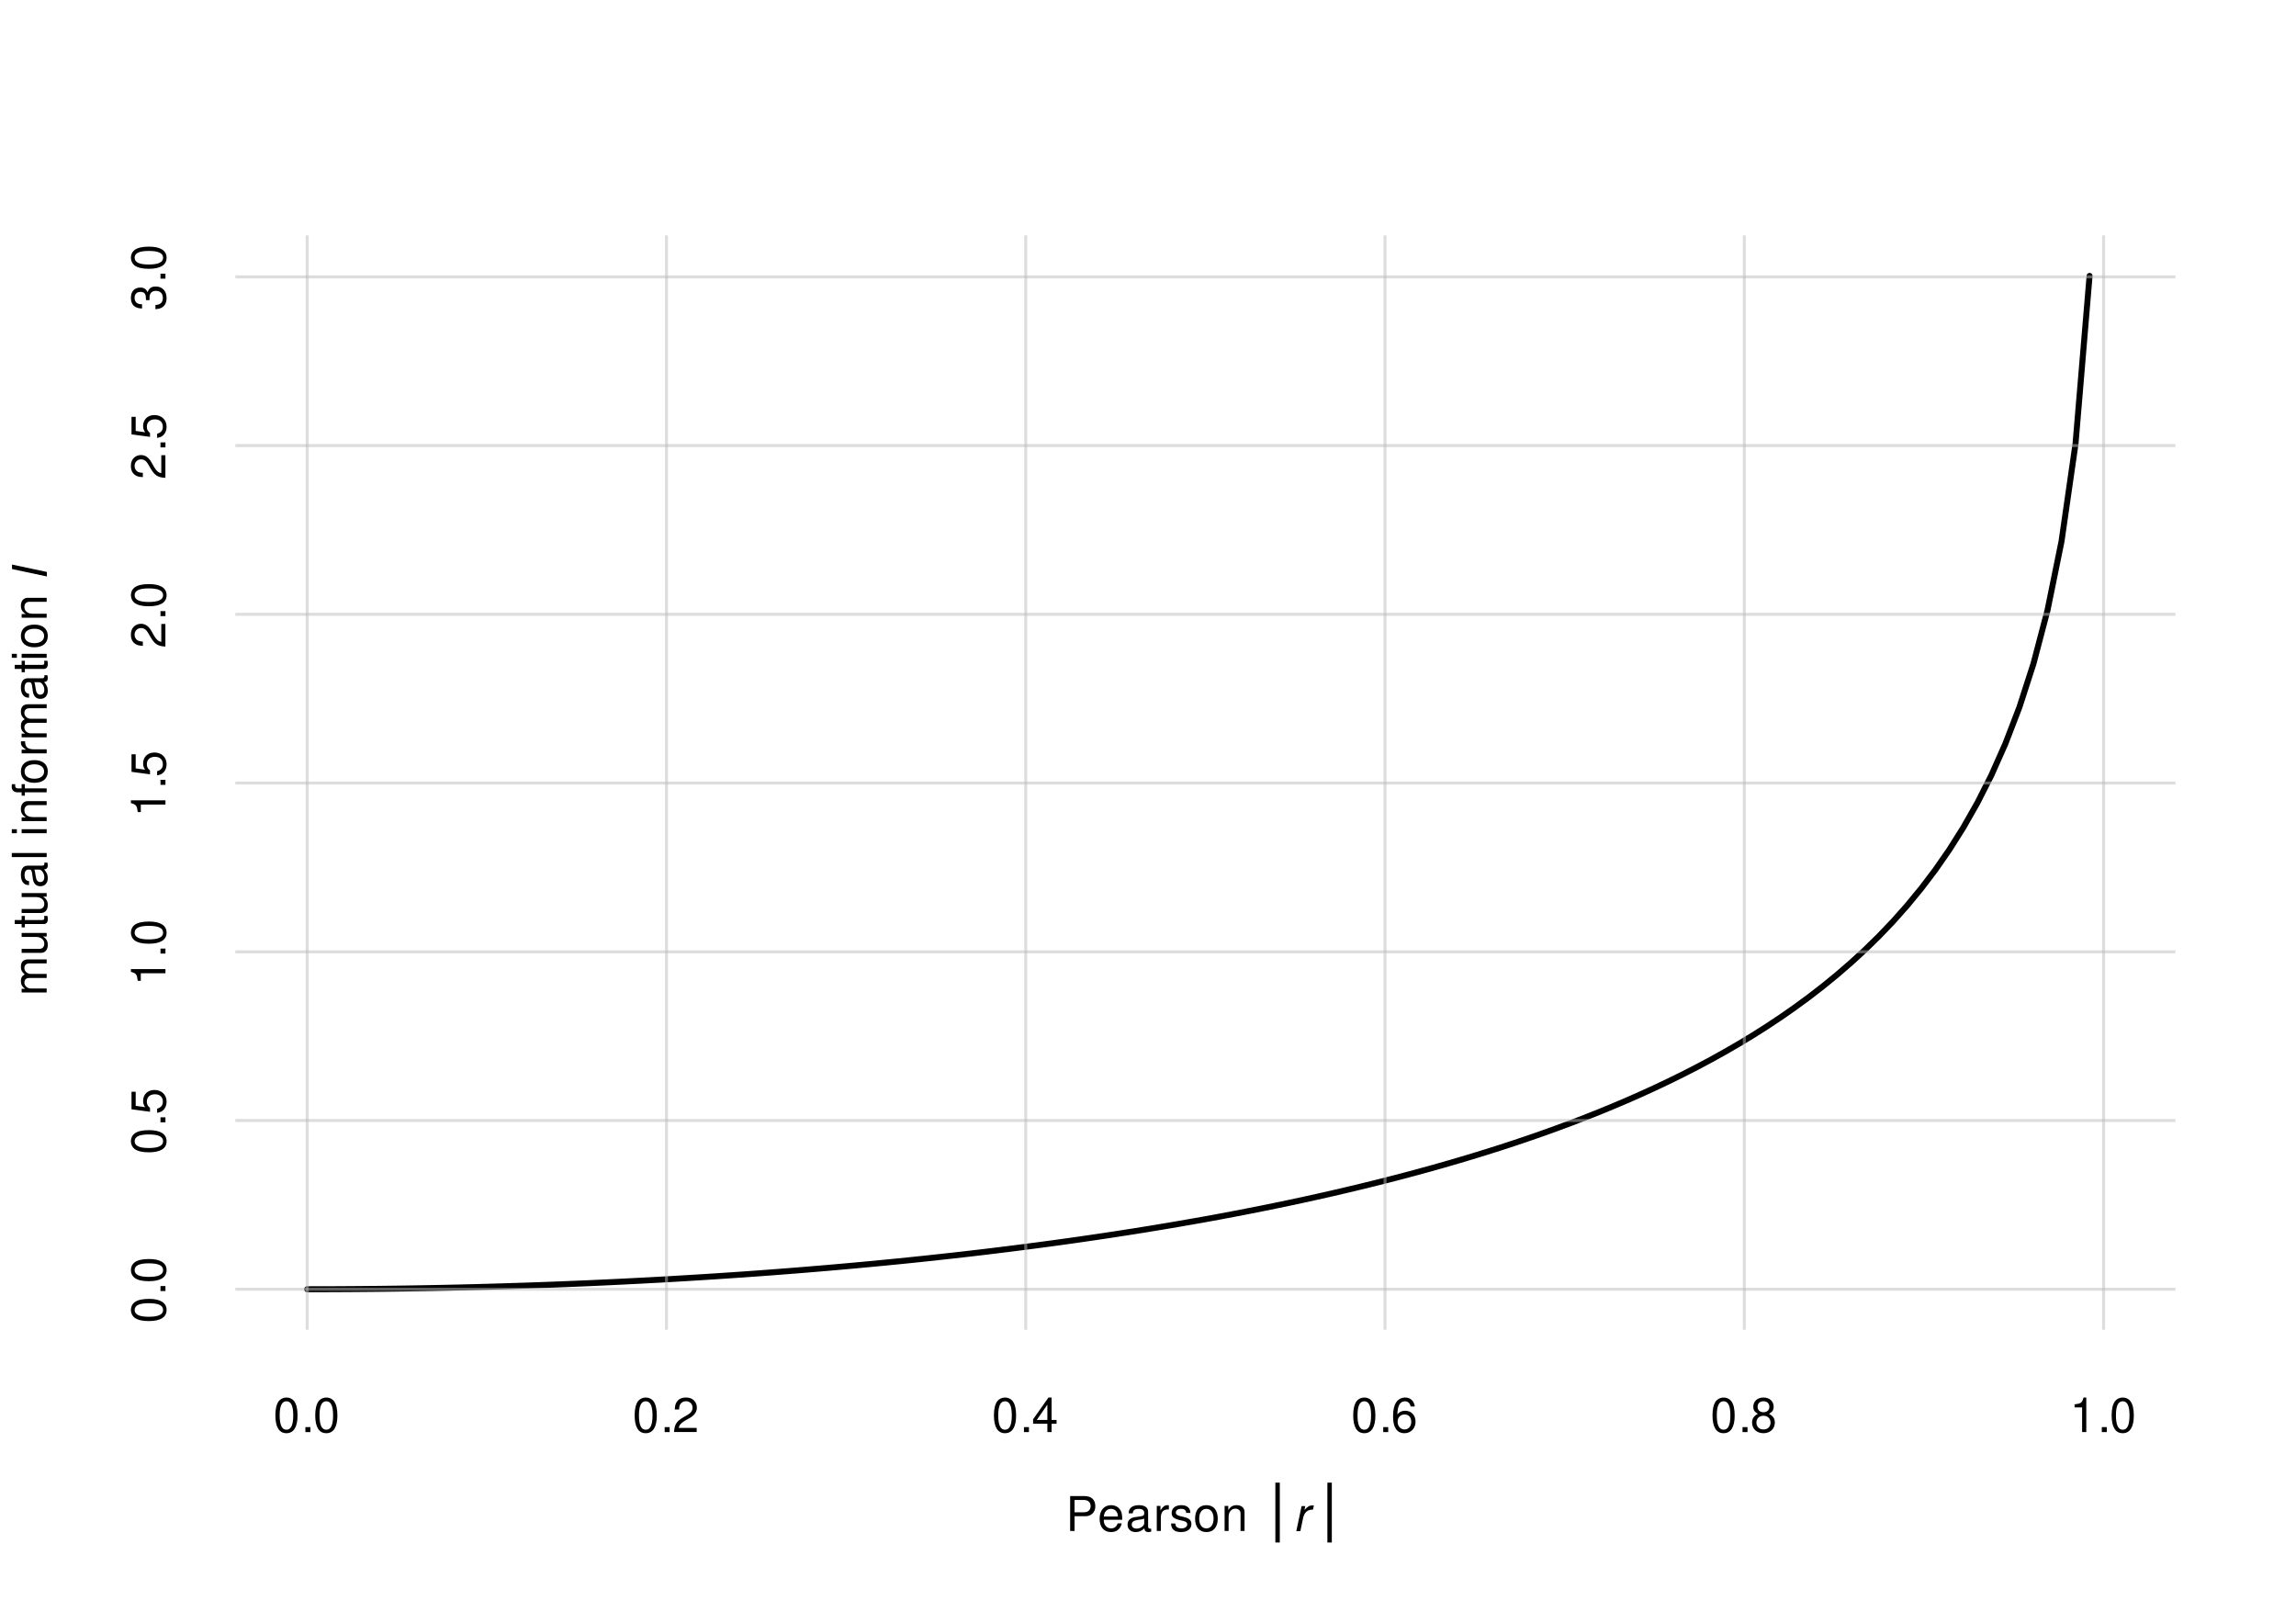
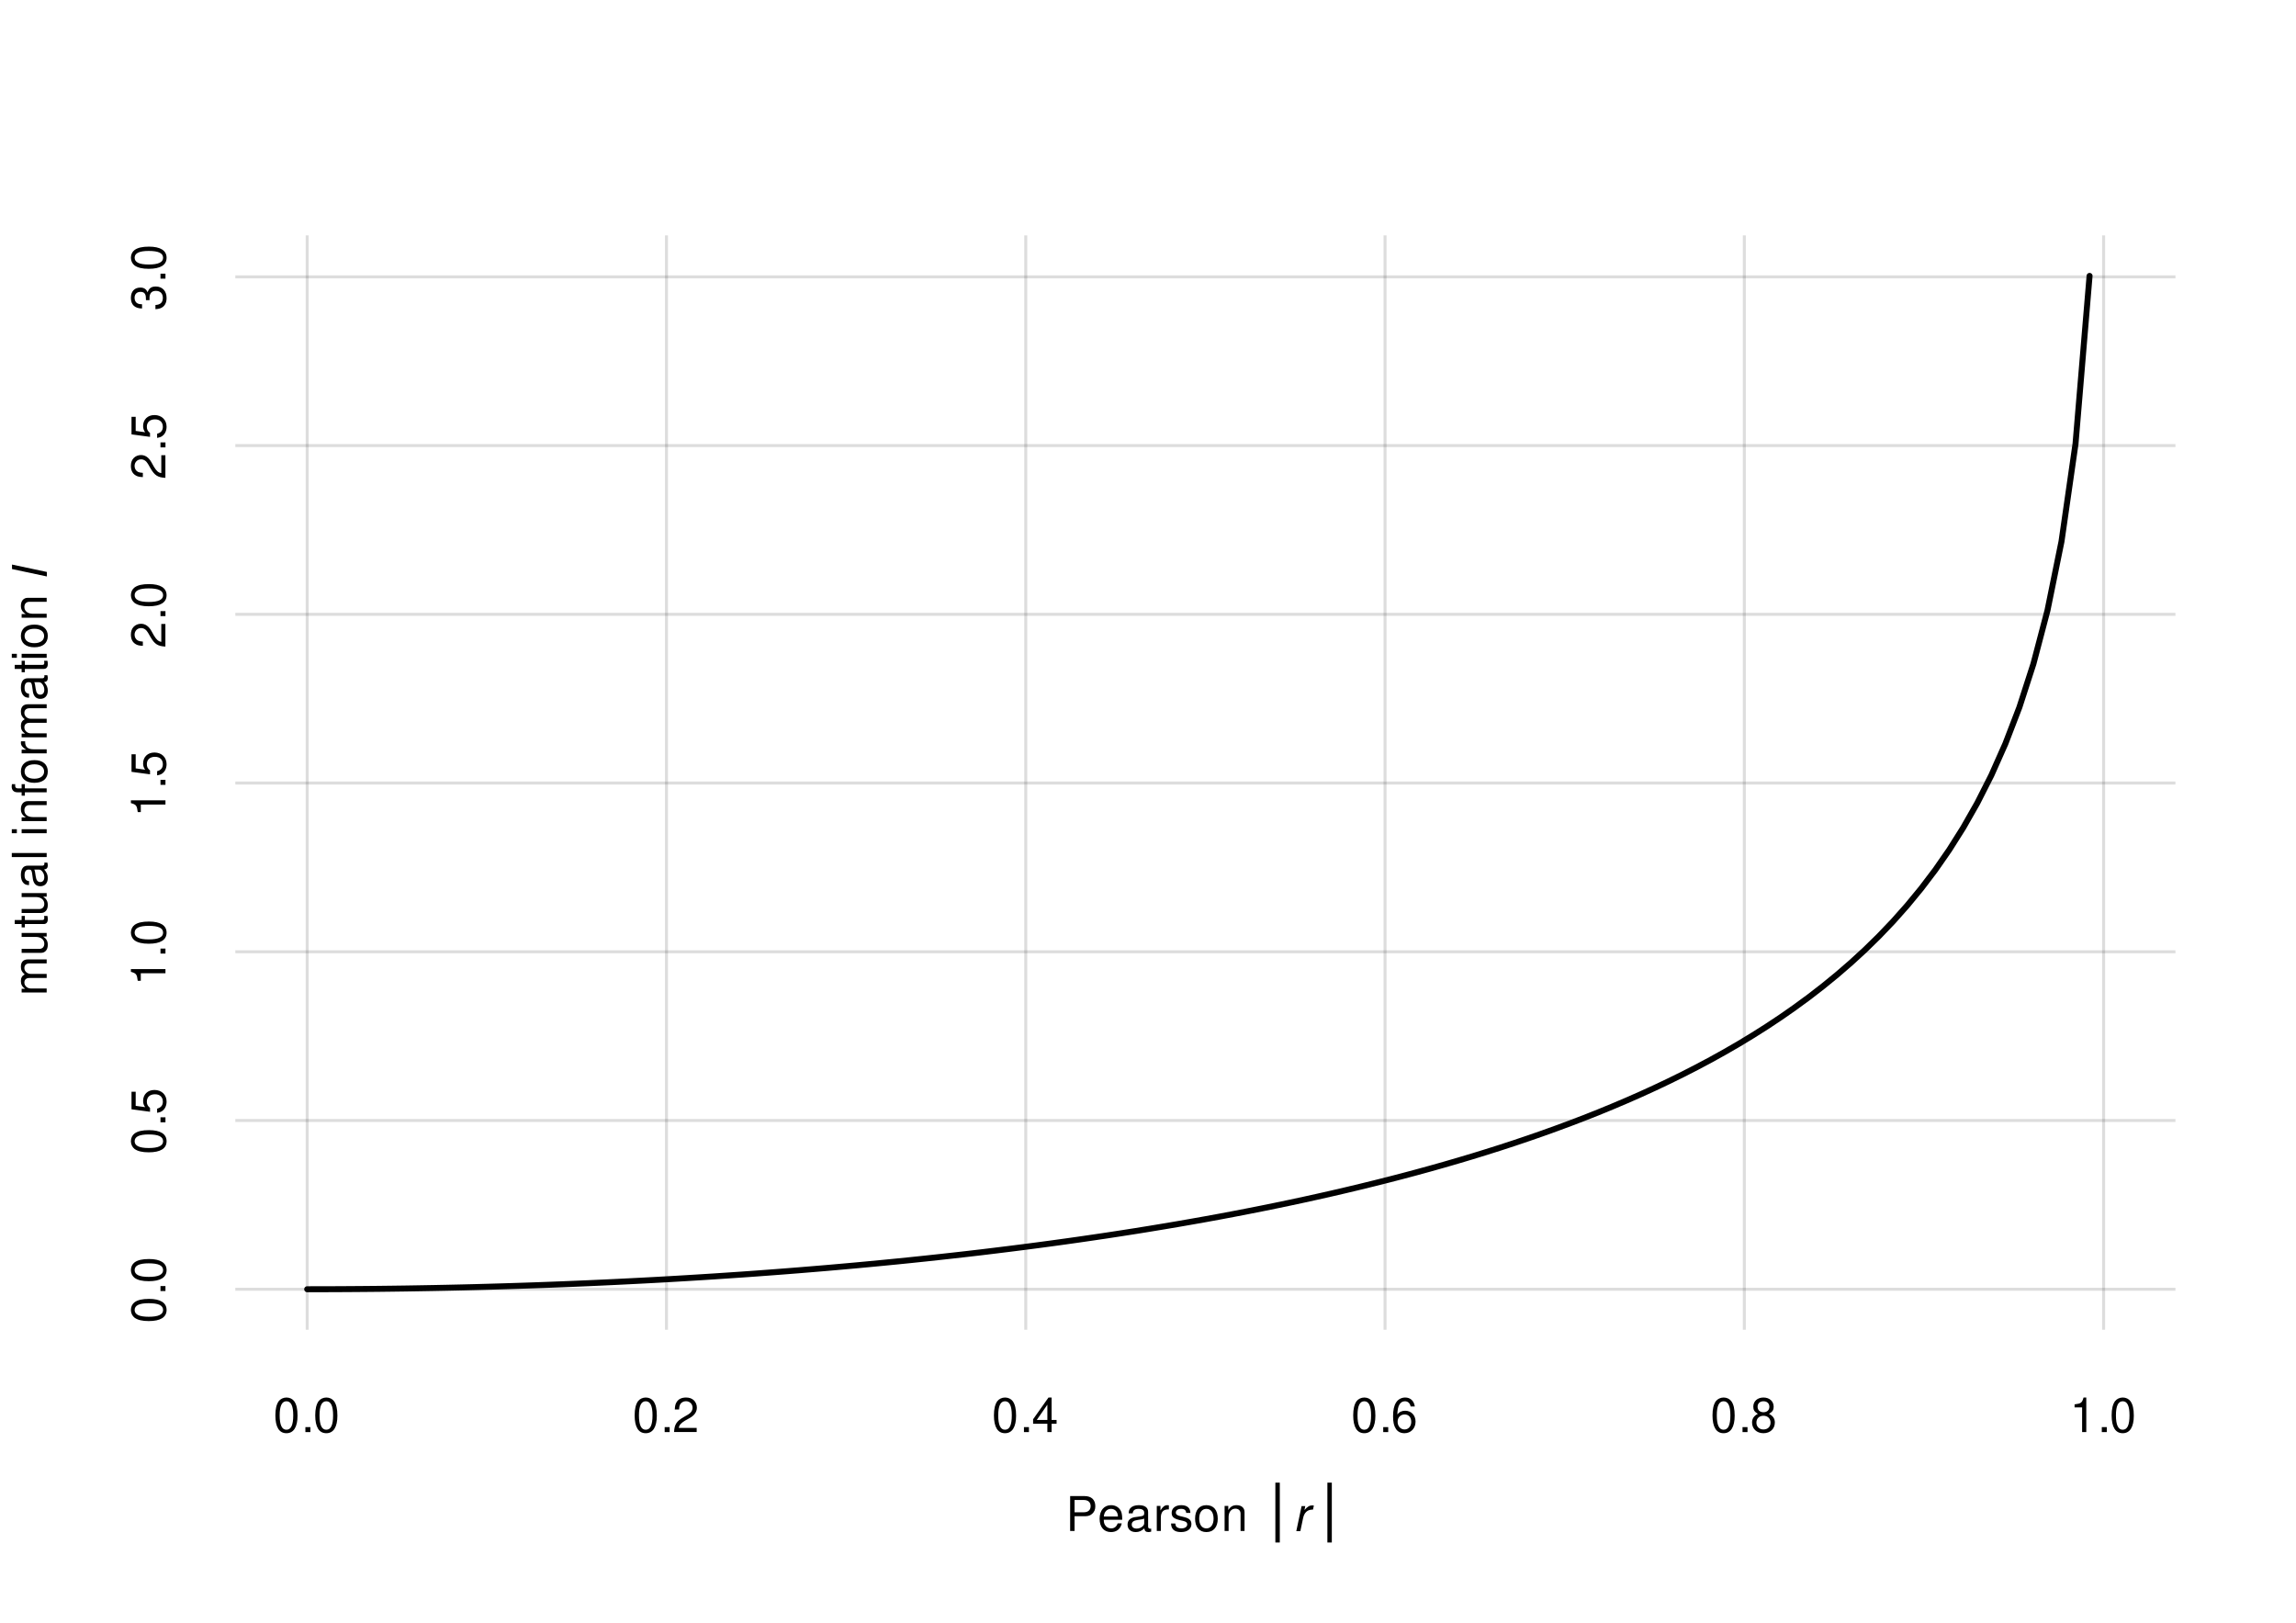
<svg xmlns="http://www.w3.org/2000/svg" xmlns:xlink="http://www.w3.org/1999/xlink" width="576pt" height="407pt" viewBox="0 0 576 407">
  <defs>
    <g>
      <g id="glyph-0-0">
        <path d="M 2.203 -3.703 L 4.953 -3.703 C 5.641 -3.703 6.188 -3.906 6.641 -4.328 C 7.172 -4.812 7.406 -5.375 7.406 -6.188 C 7.406 -7.828 6.438 -8.75 4.703 -8.75 L 1.094 -8.75 L 1.094 0 L 2.203 0 Z M 2.203 -4.688 L 2.203 -7.766 L 4.531 -7.766 C 5.609 -7.766 6.234 -7.188 6.234 -6.234 C 6.234 -5.266 5.609 -4.688 4.531 -4.688 Z M 2.203 -4.688 " />
      </g>
      <g id="glyph-0-1">
        <path d="M 6.156 -2.812 C 6.156 -3.766 6.078 -4.344 5.906 -4.812 C 5.5 -5.844 4.531 -6.469 3.359 -6.469 C 1.609 -6.469 0.484 -5.141 0.484 -3.062 C 0.484 -0.984 1.562 0.281 3.344 0.281 C 4.781 0.281 5.766 -0.547 6.031 -1.906 L 5.016 -1.906 C 4.734 -1.078 4.172 -0.641 3.375 -0.641 C 2.734 -0.641 2.203 -0.938 1.859 -1.469 C 1.625 -1.828 1.531 -2.188 1.531 -2.812 Z M 1.547 -3.625 C 1.625 -4.781 2.344 -5.547 3.344 -5.547 C 4.375 -5.547 5.078 -4.75 5.078 -3.625 Z M 1.547 -3.625 " />
      </g>
      <g id="glyph-0-2">
        <path d="M 6.422 -0.594 C 6.312 -0.562 6.266 -0.562 6.203 -0.562 C 5.859 -0.562 5.656 -0.75 5.656 -1.062 L 5.656 -4.75 C 5.656 -5.875 4.844 -6.469 3.297 -6.469 C 2.375 -6.469 1.641 -6.203 1.219 -5.734 C 0.922 -5.406 0.797 -5.047 0.781 -4.422 L 1.781 -4.422 C 1.875 -5.203 2.328 -5.547 3.266 -5.547 C 4.172 -5.547 4.672 -5.203 4.672 -4.609 L 4.672 -4.344 C 4.656 -3.906 4.438 -3.75 3.625 -3.641 C 2.203 -3.469 1.984 -3.422 1.609 -3.266 C 0.875 -2.953 0.5 -2.406 0.5 -1.578 C 0.5 -0.438 1.297 0.281 2.562 0.281 C 3.359 0.281 4 0 4.703 -0.641 C 4.781 0 5.094 0.281 5.734 0.281 C 5.953 0.281 6.078 0.25 6.422 0.172 Z M 4.672 -1.984 C 4.672 -1.641 4.578 -1.438 4.266 -1.156 C 3.859 -0.797 3.375 -0.594 2.781 -0.594 C 2 -0.594 1.547 -0.969 1.547 -1.609 C 1.547 -2.266 1.984 -2.609 3.062 -2.766 C 4.125 -2.906 4.328 -2.953 4.672 -3.109 Z M 4.672 -1.984 " />
      </g>
      <g id="glyph-0-3">
        <path d="M 0.828 -6.281 L 0.828 0 L 1.844 0 L 1.844 -3.266 C 1.844 -4.781 2.469 -5.453 3.859 -5.406 L 3.859 -6.438 C 3.688 -6.453 3.594 -6.469 3.469 -6.469 C 2.812 -6.469 2.328 -6.078 1.75 -5.141 L 1.75 -6.281 Z M 0.828 -6.281 " />
      </g>
      <g id="glyph-0-4">
        <path d="M 5.25 -4.531 C 5.25 -5.766 4.422 -6.469 2.969 -6.469 C 1.516 -6.469 0.562 -5.719 0.562 -4.547 C 0.562 -3.562 1.062 -3.094 2.562 -2.734 L 3.484 -2.516 C 4.188 -2.344 4.469 -2.094 4.469 -1.641 C 4.469 -1.047 3.875 -0.641 3 -0.641 C 2.453 -0.641 2 -0.797 1.75 -1.062 C 1.594 -1.25 1.531 -1.422 1.469 -1.875 L 0.406 -1.875 C 0.453 -0.422 1.266 0.281 2.922 0.281 C 4.5 0.281 5.516 -0.5 5.516 -1.719 C 5.516 -2.656 4.984 -3.172 3.734 -3.469 L 2.766 -3.703 C 1.953 -3.891 1.609 -4.156 1.609 -4.594 C 1.609 -5.188 2.125 -5.547 2.938 -5.547 C 3.75 -5.547 4.172 -5.203 4.203 -4.531 Z M 5.25 -4.531 " />
      </g>
      <g id="glyph-0-5">
        <path d="M 3.266 -6.469 C 1.484 -6.469 0.438 -5.203 0.438 -3.094 C 0.438 -0.969 1.484 0.281 3.281 0.281 C 5.047 0.281 6.125 -0.984 6.125 -3.047 C 6.125 -5.234 5.094 -6.469 3.266 -6.469 Z M 3.281 -5.547 C 4.406 -5.547 5.078 -4.625 5.078 -3.062 C 5.078 -1.578 4.375 -0.641 3.281 -0.641 C 2.156 -0.641 1.469 -1.578 1.469 -3.094 C 1.469 -4.625 2.156 -5.547 3.281 -5.547 Z M 3.281 -5.547 " />
      </g>
      <g id="glyph-0-6">
        <path d="M 0.844 -6.281 L 0.844 0 L 1.844 0 L 1.844 -3.469 C 1.844 -4.75 2.516 -5.594 3.547 -5.594 C 4.344 -5.594 4.844 -5.109 4.844 -4.359 L 4.844 0 L 5.844 0 L 5.844 -4.75 C 5.844 -5.797 5.062 -6.469 3.859 -6.469 C 2.922 -6.469 2.312 -6.109 1.766 -5.234 L 1.766 -6.281 Z M 0.844 -6.281 " />
      </g>
      <g id="glyph-0-7">
        <path d="M 3.297 -8.672 C 2.516 -8.672 1.781 -8.312 1.344 -7.734 C 0.797 -6.953 0.516 -5.812 0.516 -4.203 C 0.516 -1.266 1.469 0.281 3.297 0.281 C 5.094 0.281 6.078 -1.266 6.078 -4.125 C 6.078 -5.812 5.812 -6.938 5.25 -7.734 C 4.812 -8.328 4.109 -8.672 3.297 -8.672 Z M 3.297 -7.734 C 4.438 -7.734 5 -6.578 5 -4.219 C 5 -1.75 4.453 -0.594 3.281 -0.594 C 2.156 -0.594 1.594 -1.797 1.594 -4.188 C 1.594 -6.578 2.156 -7.734 3.297 -7.734 Z M 3.297 -7.734 " />
      </g>
      <g id="glyph-0-8">
        <path d="M 2.297 -1.25 L 1.047 -1.25 L 1.047 0 L 2.297 0 Z M 2.297 -1.25 " />
      </g>
      <g id="glyph-0-9">
        <path d="M 6.078 -1.047 L 1.594 -1.047 C 1.703 -1.766 2.094 -2.219 3.125 -2.859 L 4.328 -3.531 C 5.516 -4.188 6.125 -5.078 6.125 -6.141 C 6.125 -6.859 5.844 -7.531 5.344 -8 C 4.844 -8.453 4.219 -8.672 3.406 -8.672 C 2.328 -8.672 1.531 -8.297 1.062 -7.547 C 0.75 -7.094 0.625 -6.547 0.594 -5.672 L 1.656 -5.672 C 1.688 -6.266 1.766 -6.609 1.906 -6.906 C 2.188 -7.422 2.734 -7.75 3.375 -7.75 C 4.328 -7.75 5.047 -7.062 5.047 -6.125 C 5.047 -5.422 4.656 -4.828 3.906 -4.391 L 2.797 -3.75 C 1.016 -2.719 0.5 -1.906 0.406 -0.016 L 6.078 -0.016 Z M 6.078 -1.047 " />
      </g>
      <g id="glyph-0-10">
        <path d="M 3.922 -2.094 L 3.922 0 L 4.984 0 L 4.984 -2.094 L 6.234 -2.094 L 6.234 -3.047 L 4.984 -3.047 L 4.984 -8.672 L 4.203 -8.672 L 0.344 -3.219 L 0.344 -2.094 Z M 3.922 -3.047 L 1.266 -3.047 L 3.922 -6.875 Z M 3.922 -3.047 " />
      </g>
      <g id="glyph-0-11">
        <path d="M 5.969 -6.422 C 5.766 -7.844 4.859 -8.672 3.562 -8.672 C 2.625 -8.672 1.781 -8.219 1.281 -7.438 C 0.75 -6.594 0.516 -5.531 0.516 -3.953 C 0.516 -2.5 0.719 -1.578 1.234 -0.797 C 1.688 -0.094 2.438 0.281 3.375 0.281 C 4.984 0.281 6.156 -0.938 6.156 -2.625 C 6.156 -4.219 5.078 -5.359 3.547 -5.359 C 2.719 -5.359 2.047 -5.047 1.594 -4.406 C 1.609 -6.547 2.281 -7.734 3.484 -7.734 C 4.234 -7.734 4.75 -7.266 4.922 -6.422 Z M 3.422 -4.422 C 4.438 -4.422 5.078 -3.703 5.078 -2.547 C 5.078 -1.453 4.359 -0.656 3.391 -0.656 C 2.406 -0.656 1.656 -1.484 1.656 -2.594 C 1.656 -3.672 2.375 -4.422 3.422 -4.422 Z M 3.422 -4.422 " />
      </g>
      <g id="glyph-0-12">
        <path d="M 4.688 -4.578 C 5.578 -5.109 5.859 -5.547 5.859 -6.359 C 5.859 -7.734 4.812 -8.672 3.297 -8.672 C 1.797 -8.672 0.75 -7.734 0.75 -6.375 C 0.75 -5.547 1.016 -5.125 1.891 -4.578 C 0.922 -4.078 0.438 -3.375 0.438 -2.406 C 0.438 -0.828 1.609 0.281 3.297 0.281 C 4.984 0.281 6.156 -0.828 6.156 -2.406 C 6.156 -3.375 5.672 -4.078 4.688 -4.578 Z M 3.297 -7.734 C 4.203 -7.734 4.781 -7.203 4.781 -6.344 C 4.781 -5.516 4.188 -4.984 3.297 -4.984 C 2.406 -4.984 1.828 -5.516 1.828 -6.359 C 1.828 -7.203 2.406 -7.734 3.297 -7.734 Z M 3.297 -4.094 C 4.359 -4.094 5.078 -3.391 5.078 -2.391 C 5.078 -1.344 4.375 -0.656 3.281 -0.656 C 2.25 -0.656 1.531 -1.375 1.531 -2.375 C 1.531 -3.406 2.234 -4.094 3.297 -4.094 Z M 3.297 -4.094 " />
      </g>
      <g id="glyph-0-13">
        <path d="M 3.109 -6.188 L 3.109 0 L 4.156 0 L 4.156 -8.672 L 3.469 -8.672 C 3.094 -7.344 2.859 -7.156 1.219 -6.953 L 1.219 -6.188 Z M 3.109 -6.188 " />
      </g>
      <g id="glyph-1-0">
</g>
      <g id="glyph-2-0">
        <path d="M 3.578 -11.406 L 4.688 -11.406 L 4.688 3.609 L 3.578 3.609 Z M 3.578 -11.406 " />
      </g>
      <g id="glyph-3-0">
        <path d="M 2.156 -6.281 L 0.828 0 L 1.844 0 L 2.531 -3.266 C 2.828 -4.688 3.641 -5.406 4.891 -5.406 L 5.016 -5.406 L 5.234 -6.438 L 5.156 -6.438 C 5.047 -6.453 4.953 -6.469 4.844 -6.469 C 4.156 -6.469 3.625 -6.156 2.875 -5.297 L 3.078 -6.281 Z M 2.156 -6.281 " />
      </g>
      <g id="glyph-4-0">
        <path d="M -6.281 -0.844 L 0 -0.844 L 0 -1.844 L -3.953 -1.844 C -4.859 -1.844 -5.594 -2.516 -5.594 -3.328 C -5.594 -4.062 -5.141 -4.484 -4.328 -4.484 L 0 -4.484 L 0 -5.5 L -3.953 -5.5 C -4.859 -5.5 -5.594 -6.156 -5.594 -6.969 C -5.594 -7.703 -5.125 -8.141 -4.328 -8.141 L 0 -8.141 L 0 -9.141 L -4.719 -9.141 C -5.844 -9.141 -6.469 -8.5 -6.469 -7.312 C -6.469 -6.484 -6.219 -5.969 -5.516 -5.391 C -6.188 -5.016 -6.469 -4.516 -6.469 -3.703 C -6.469 -2.859 -6.156 -2.297 -5.406 -1.766 L -6.281 -1.766 Z M -6.281 -0.844 " />
      </g>
      <g id="glyph-4-1">
        <path d="M 0 -5.781 L -6.281 -5.781 L -6.281 -4.781 L -2.719 -4.781 C -1.438 -4.781 -0.594 -4.109 -0.594 -3.078 C -0.594 -2.281 -1.078 -1.781 -1.844 -1.781 L -6.281 -1.781 L -6.281 -0.781 L -1.438 -0.781 C -0.391 -0.781 0.281 -1.562 0.281 -2.781 C 0.281 -3.703 -0.047 -4.297 -0.875 -4.891 L 0 -4.891 Z M 0 -5.781 " />
      </g>
      <g id="glyph-4-2">
        <path d="M -6.281 -3.047 L -6.281 -2.016 L -8.016 -2.016 L -8.016 -1.016 L -6.281 -1.016 L -6.281 -0.172 L -5.469 -0.172 L -5.469 -1.016 L -0.719 -1.016 C -0.078 -1.016 0.281 -1.453 0.281 -2.234 C 0.281 -2.5 0.25 -2.719 0.188 -3.047 L -0.641 -3.047 C -0.609 -2.906 -0.594 -2.766 -0.594 -2.562 C -0.594 -2.141 -0.719 -2.016 -1.156 -2.016 L -5.469 -2.016 L -5.469 -3.047 Z M -6.281 -3.047 " />
      </g>
      <g id="glyph-4-3">
        <path d="M -0.594 -6.422 C -0.562 -6.312 -0.562 -6.266 -0.562 -6.203 C -0.562 -5.859 -0.75 -5.656 -1.062 -5.656 L -4.75 -5.656 C -5.875 -5.656 -6.469 -4.844 -6.469 -3.297 C -6.469 -2.375 -6.203 -1.641 -5.734 -1.219 C -5.406 -0.922 -5.047 -0.797 -4.422 -0.781 L -4.422 -1.781 C -5.203 -1.875 -5.547 -2.328 -5.547 -3.266 C -5.547 -4.172 -5.203 -4.672 -4.609 -4.672 L -4.344 -4.672 C -3.906 -4.656 -3.75 -4.438 -3.641 -3.625 C -3.469 -2.203 -3.422 -1.984 -3.266 -1.609 C -2.953 -0.875 -2.406 -0.5 -1.578 -0.5 C -0.438 -0.5 0.281 -1.297 0.281 -2.562 C 0.281 -3.359 0 -4 -0.641 -4.703 C 0 -4.781 0.281 -5.094 0.281 -5.734 C 0.281 -5.953 0.25 -6.078 0.172 -6.422 Z M -1.984 -4.672 C -1.641 -4.672 -1.438 -4.578 -1.156 -4.266 C -0.797 -3.859 -0.594 -3.375 -0.594 -2.781 C -0.594 -2 -0.969 -1.547 -1.609 -1.547 C -2.266 -1.547 -2.609 -1.984 -2.766 -3.062 C -2.906 -4.125 -2.953 -4.328 -3.109 -4.672 Z M -1.984 -4.672 " />
      </g>
      <g id="glyph-4-4">
        <path d="M -8.75 -1.828 L -8.75 -0.812 L 0 -0.812 L 0 -1.828 Z M -8.75 -1.828 " />
      </g>
      <g id="glyph-4-5">
</g>
      <g id="glyph-4-6">
        <path d="M -6.281 -1.797 L -6.281 -0.797 L 0 -0.797 L 0 -1.797 Z M -8.75 -1.797 L -8.75 -0.797 L -7.484 -0.797 L -7.484 -1.797 Z M -8.75 -1.797 " />
      </g>
      <g id="glyph-4-7">
        <path d="M -6.281 -0.844 L 0 -0.844 L 0 -1.844 L -3.469 -1.844 C -4.75 -1.844 -5.594 -2.516 -5.594 -3.547 C -5.594 -4.344 -5.109 -4.844 -4.359 -4.844 L 0 -4.844 L 0 -5.844 L -4.75 -5.844 C -5.797 -5.844 -6.469 -5.062 -6.469 -3.859 C -6.469 -2.922 -6.109 -2.312 -5.234 -1.766 L -6.281 -1.766 Z M -6.281 -0.844 " />
      </g>
      <g id="glyph-4-8">
        <path d="M -6.281 -3.094 L -6.281 -2.047 L -7.266 -2.047 C -7.688 -2.047 -7.906 -2.281 -7.906 -2.75 C -7.906 -2.828 -7.906 -2.875 -7.891 -3.094 L -8.719 -3.094 C -8.766 -2.875 -8.781 -2.734 -8.781 -2.531 C -8.781 -1.609 -8.25 -1.062 -7.359 -1.062 L -6.281 -1.062 L -6.281 -0.219 L -5.469 -0.219 L -5.469 -1.062 L 0 -1.062 L 0 -2.047 L -5.469 -2.047 L -5.469 -3.094 Z M -6.281 -3.094 " />
      </g>
      <g id="glyph-4-9">
        <path d="M -6.469 -3.266 C -6.469 -1.484 -5.203 -0.438 -3.094 -0.438 C -0.969 -0.438 0.281 -1.484 0.281 -3.281 C 0.281 -5.047 -0.984 -6.125 -3.047 -6.125 C -5.234 -6.125 -6.469 -5.094 -6.469 -3.266 Z M -5.547 -3.281 C -5.547 -4.406 -4.625 -5.078 -3.062 -5.078 C -1.578 -5.078 -0.641 -4.375 -0.641 -3.281 C -0.641 -2.156 -1.578 -1.469 -3.094 -1.469 C -4.625 -1.469 -5.547 -2.156 -5.547 -3.281 Z M -5.547 -3.281 " />
      </g>
      <g id="glyph-4-10">
        <path d="M -6.281 -0.828 L 0 -0.828 L 0 -1.844 L -3.266 -1.844 C -4.781 -1.844 -5.453 -2.469 -5.406 -3.859 L -6.438 -3.859 C -6.453 -3.688 -6.469 -3.594 -6.469 -3.469 C -6.469 -2.812 -6.078 -2.328 -5.141 -1.75 L -6.281 -1.75 Z M -6.281 -0.828 " />
      </g>
      <g id="glyph-4-11">
        <path d="M -8.672 -3.297 C -8.672 -2.516 -8.312 -1.781 -7.734 -1.344 C -6.953 -0.797 -5.812 -0.516 -4.203 -0.516 C -1.266 -0.516 0.281 -1.469 0.281 -3.297 C 0.281 -5.094 -1.266 -6.078 -4.125 -6.078 C -5.812 -6.078 -6.938 -5.812 -7.734 -5.25 C -8.328 -4.812 -8.672 -4.109 -8.672 -3.297 Z M -7.734 -3.297 C -7.734 -4.438 -6.578 -5 -4.219 -5 C -1.75 -5 -0.594 -4.453 -0.594 -3.281 C -0.594 -2.156 -1.797 -1.594 -4.188 -1.594 C -6.578 -1.594 -7.734 -2.156 -7.734 -3.297 Z M -7.734 -3.297 " />
      </g>
      <g id="glyph-4-12">
        <path d="M -1.25 -2.297 L -1.25 -1.047 L 0 -1.047 L 0 -2.297 Z M -1.25 -2.297 " />
      </g>
      <g id="glyph-4-13">
        <path d="M -8.516 -5.719 L -8.516 -1.312 L -3.875 -0.688 L -3.875 -1.656 C -4.469 -2.141 -4.672 -2.562 -4.672 -3.234 C -4.672 -4.375 -3.891 -5.078 -2.625 -5.078 C -1.406 -5.078 -0.656 -4.375 -0.656 -3.219 C -0.656 -2.297 -1.125 -1.734 -2.094 -1.469 L -2.094 -0.422 C -1.391 -0.562 -1.062 -0.688 -0.75 -0.938 C -0.094 -1.422 0.281 -2.281 0.281 -3.234 C 0.281 -4.953 -0.969 -6.156 -2.766 -6.156 C -4.453 -6.156 -5.609 -5.047 -5.609 -3.406 C -5.609 -2.812 -5.453 -2.328 -5.094 -1.844 L -7.469 -2.172 L -7.469 -5.719 Z M -8.516 -5.719 " />
      </g>
      <g id="glyph-4-14">
        <path d="M -6.188 -3.109 L 0 -3.109 L 0 -4.156 L -8.672 -4.156 L -8.672 -3.469 C -7.344 -3.094 -7.156 -2.859 -6.953 -1.219 L -6.188 -1.219 Z M -6.188 -3.109 " />
      </g>
      <g id="glyph-4-15">
        <path d="M -1.047 -6.078 L -1.047 -1.594 C -1.766 -1.703 -2.219 -2.094 -2.859 -3.125 L -3.531 -4.328 C -4.188 -5.516 -5.078 -6.125 -6.141 -6.125 C -6.859 -6.125 -7.531 -5.844 -8 -5.344 C -8.453 -4.844 -8.672 -4.219 -8.672 -3.406 C -8.672 -2.328 -8.297 -1.531 -7.547 -1.062 C -7.094 -0.75 -6.547 -0.625 -5.672 -0.594 L -5.672 -1.656 C -6.266 -1.688 -6.609 -1.766 -6.906 -1.906 C -7.422 -2.188 -7.75 -2.734 -7.75 -3.375 C -7.75 -4.328 -7.062 -5.047 -6.125 -5.047 C -5.422 -5.047 -4.828 -4.656 -4.391 -3.906 L -3.75 -2.797 C -2.719 -1.016 -1.906 -0.5 -0.016 -0.406 L -0.016 -6.078 Z M -1.047 -6.078 " />
      </g>
      <g id="glyph-4-16">
        <path d="M -4 -2.656 L -4 -3.234 C -4 -4.375 -3.453 -4.984 -2.406 -4.984 C -1.312 -4.984 -0.656 -4.328 -0.656 -3.234 C -0.656 -2.078 -1.25 -1.516 -2.516 -1.438 L -2.516 -0.391 C -1.828 -0.438 -1.375 -0.547 -0.984 -0.75 C -0.141 -1.203 0.281 -2.031 0.281 -3.188 C 0.281 -4.938 -0.781 -6.078 -2.422 -6.078 C -3.531 -6.078 -4.125 -5.656 -4.484 -4.625 C -4.812 -5.422 -5.406 -5.812 -6.281 -5.812 C -7.781 -5.812 -8.672 -4.844 -8.672 -3.234 C -8.672 -1.516 -7.719 -0.594 -5.875 -0.562 L -5.875 -1.625 C -6.406 -1.625 -6.703 -1.688 -6.969 -1.812 C -7.469 -2.047 -7.75 -2.578 -7.75 -3.234 C -7.75 -4.172 -7.188 -4.734 -6.25 -4.734 C -5.641 -4.734 -5.266 -4.531 -5.062 -4.062 C -4.938 -3.766 -4.891 -3.391 -4.891 -2.656 Z M -4 -2.656 " />
      </g>
      <g id="glyph-5-0">
</g>
      <g id="glyph-6-0">
        <path d="M -8.75 -4.188 L -8.75 -3.062 L 0 -1.203 L 0 -2.328 Z M -8.75 -4.188 " />
      </g>
    </g>
    <clipPath id="clip-0">
      <path clip-rule="nonzero" d="M 59.039 323 L 545.758 323 L 545.758 324 L 59.039 324 Z M 59.039 323 " />
    </clipPath>
    <clipPath id="clip-1">
      <path clip-rule="nonzero" d="M 59.039 280 L 545.758 280 L 545.758 282 L 59.039 282 Z M 59.039 280 " />
    </clipPath>
    <clipPath id="clip-2">
      <path clip-rule="nonzero" d="M 59.039 238 L 545.758 238 L 545.758 240 L 59.039 240 Z M 59.039 238 " />
    </clipPath>
    <clipPath id="clip-3">
      <path clip-rule="nonzero" d="M 59.039 196 L 545.758 196 L 545.758 197 L 59.039 197 Z M 59.039 196 " />
    </clipPath>
    <clipPath id="clip-4">
      <path clip-rule="nonzero" d="M 59.039 153 L 545.758 153 L 545.758 155 L 59.039 155 Z M 59.039 153 " />
    </clipPath>
    <clipPath id="clip-5">
      <path clip-rule="nonzero" d="M 59.039 111 L 545.758 111 L 545.758 113 L 59.039 113 Z M 59.039 111 " />
    </clipPath>
    <clipPath id="clip-6">
      <path clip-rule="nonzero" d="M 59.039 69 L 545.758 69 L 545.758 70 L 59.039 70 Z M 59.039 69 " />
    </clipPath>
    <clipPath id="clip-7">
      <path clip-rule="nonzero" d="M 76 59.039 L 78 59.039 L 78 333.559 L 76 333.559 Z M 76 59.039 " />
    </clipPath>
    <clipPath id="clip-8">
      <path clip-rule="nonzero" d="M 166 59.039 L 168 59.039 L 168 333.559 L 166 333.559 Z M 166 59.039 " />
    </clipPath>
    <clipPath id="clip-9">
      <path clip-rule="nonzero" d="M 256 59.039 L 258 59.039 L 258 333.559 L 256 333.559 Z M 256 59.039 " />
    </clipPath>
    <clipPath id="clip-10">
      <path clip-rule="nonzero" d="M 347 59.039 L 348 59.039 L 348 333.559 L 347 333.559 Z M 347 59.039 " />
    </clipPath>
    <clipPath id="clip-11">
      <path clip-rule="nonzero" d="M 437 59.039 L 438 59.039 L 438 333.559 L 437 333.559 Z M 437 59.039 " />
    </clipPath>
    <clipPath id="clip-12">
      <path clip-rule="nonzero" d="M 527 59.039 L 529 59.039 L 529 333.559 L 527 333.559 Z M 527 59.039 " />
    </clipPath>
  </defs>
  <rect x="-57.6" y="-40.7" width="691.2" height="488.4" fill="rgb(100%, 100%, 100%)" fill-opacity="1" />
  <g fill="rgb(0%, 0%, 0%)" fill-opacity="1">
    <use xlink:href="#glyph-0-0" x="267.375" y="384.029" />
    <use xlink:href="#glyph-0-1" x="275.375" y="384.029" />
    <use xlink:href="#glyph-0-2" x="282.375" y="384.029" />
    <use xlink:href="#glyph-0-3" x="289.375" y="384.029" />
    <use xlink:href="#glyph-0-4" x="293.375" y="384.029" />
    <use xlink:href="#glyph-0-5" x="299.375" y="384.029" />
    <use xlink:href="#glyph-0-6" x="306.375" y="384.029" />
  </g>
  <g fill="rgb(0%, 0%, 0%)" fill-opacity="1">
    <use xlink:href="#glyph-1-0" x="313.375" y="384.109" />
  </g>
  <g fill="rgb(0%, 0%, 0%)" fill-opacity="1">
    <use xlink:href="#glyph-2-0" x="316.375" y="383.316" />
  </g>
  <g fill="rgb(0%, 0%, 0%)" fill-opacity="1">
    <use xlink:href="#glyph-3-0" x="324.375" y="384.081" />
  </g>
  <g fill="rgb(0%, 0%, 0%)" fill-opacity="1">
    <use xlink:href="#glyph-2-0" x="329.426" y="383.316" />
  </g>
  <g fill="rgb(0%, 0%, 0%)" fill-opacity="1">
    <use xlink:href="#glyph-4-0" x="11.709" y="249.801" />
    <use xlink:href="#glyph-4-1" x="11.709" y="239.801" />
    <use xlink:href="#glyph-4-2" x="11.709" y="232.801" />
    <use xlink:href="#glyph-4-1" x="11.709" y="229.801" />
    <use xlink:href="#glyph-4-3" x="11.709" y="222.801" />
    <use xlink:href="#glyph-4-4" x="11.709" y="215.801" />
    <use xlink:href="#glyph-4-5" x="11.709" y="212.801" />
    <use xlink:href="#glyph-4-6" x="11.709" y="209.801" />
    <use xlink:href="#glyph-4-7" x="11.709" y="206.801" />
    <use xlink:href="#glyph-4-8" x="11.709" y="199.801" />
    <use xlink:href="#glyph-4-9" x="11.709" y="196.801" />
    <use xlink:href="#glyph-4-10" x="11.709" y="189.801" />
    <use xlink:href="#glyph-4-0" x="11.709" y="185.801" />
    <use xlink:href="#glyph-4-3" x="11.709" y="175.801" />
    <use xlink:href="#glyph-4-2" x="11.709" y="168.801" />
    <use xlink:href="#glyph-4-6" x="11.709" y="165.801" />
    <use xlink:href="#glyph-4-9" x="11.709" y="162.801" />
    <use xlink:href="#glyph-4-7" x="11.709" y="155.801" />
  </g>
  <g fill="rgb(0%, 0%, 0%)" fill-opacity="1">
    <use xlink:href="#glyph-5-0" x="11.789" y="148.801" />
  </g>
  <g fill="rgb(0%, 0%, 0%)" fill-opacity="1">
    <use xlink:href="#glyph-6-0" x="11.761" y="145.801" />
  </g>
  <path fill="none" stroke-width="1.5" stroke-linecap="round" stroke-linejoin="round" stroke="rgb(0%, 0%, 0%)" stroke-opacity="1" stroke-miterlimit="10" d="M 77.066 323.395 L 80.586 323.391 L 84.109 323.379 L 87.629 323.359 L 91.148 323.332 L 94.672 323.301 L 98.191 323.258 L 101.711 323.211 L 105.234 323.152 L 108.754 323.09 L 112.273 323.02 L 115.797 322.941 L 119.316 322.855 L 122.836 322.758 L 126.359 322.656 L 129.879 322.547 L 133.398 322.43 L 136.922 322.305 L 140.441 322.172 L 143.961 322.031 L 147.484 321.883 L 151.004 321.727 L 154.523 321.562 L 158.047 321.387 L 161.566 321.207 L 165.086 321.02 L 168.609 320.82 L 172.129 320.613 L 175.648 320.398 L 179.172 320.176 L 182.691 319.941 L 186.211 319.703 L 189.734 319.453 L 193.254 319.191 L 196.773 318.926 L 200.297 318.648 L 203.816 318.359 L 207.336 318.066 L 210.859 317.758 L 214.379 317.445 L 217.898 317.117 L 221.422 316.781 L 224.941 316.438 L 228.461 316.082 L 231.984 315.715 L 235.504 315.336 L 239.023 314.949 L 242.547 314.551 L 246.066 314.141 L 249.586 313.715 L 253.109 313.281 L 256.629 312.836 L 260.148 312.379 L 263.672 311.91 L 267.191 311.426 L 270.711 310.93 L 274.234 310.418 L 277.754 309.898 L 281.273 309.359 L 284.797 308.809 L 288.316 308.242 L 291.836 307.66 L 295.359 307.066 L 298.879 306.453 L 302.398 305.828 L 305.922 305.184 L 309.441 304.52 L 312.961 303.84 L 316.484 303.145 L 320.004 302.43 L 323.523 301.695 L 327.047 300.941 L 330.566 300.164 L 334.086 299.371 L 337.609 298.551 L 341.129 297.711 L 344.648 296.848 L 348.172 295.961 L 351.691 295.051 L 355.211 294.113 L 358.734 293.148 L 362.254 292.156 L 365.773 291.133 L 369.297 290.082 L 372.816 288.996 L 376.336 287.883 L 379.859 286.73 L 383.379 285.543 L 386.898 284.32 L 390.422 283.055 L 393.941 281.75 L 397.461 280.402 L 400.984 279.008 L 404.504 277.562 L 408.023 276.07 L 411.547 274.52 L 415.066 272.914 L 418.586 271.246 L 422.109 269.516 L 425.629 267.715 L 429.148 265.844 L 432.672 263.887 L 436.191 261.852 L 439.711 259.719 L 443.234 257.492 L 446.754 255.156 L 450.273 252.703 L 453.797 250.121 L 457.316 247.402 L 460.836 244.527 L 464.359 241.484 L 467.879 238.25 L 471.398 234.805 L 474.922 231.117 L 478.441 227.156 L 481.961 222.883 L 485.484 218.246 L 489.004 213.184 L 492.523 207.613 L 496.047 201.426 L 499.566 194.48 L 503.086 186.574 L 506.609 177.406 L 510.129 166.516 L 513.648 153.133 L 517.172 135.809 L 520.691 111.293 L 524.211 69.207 " />
  <g fill="rgb(0%, 0%, 0%)" fill-opacity="1">
    <use xlink:href="#glyph-0-7" x="68.566" y="359.229" />
    <use xlink:href="#glyph-0-8" x="75.566" y="359.229" />
    <use xlink:href="#glyph-0-7" x="78.566" y="359.229" />
  </g>
  <g fill="rgb(0%, 0%, 0%)" fill-opacity="1">
    <use xlink:href="#glyph-0-7" x="158.699" y="359.229" />
    <use xlink:href="#glyph-0-8" x="165.699" y="359.229" />
    <use xlink:href="#glyph-0-9" x="168.699" y="359.229" />
  </g>
  <g fill="rgb(0%, 0%, 0%)" fill-opacity="1">
    <use xlink:href="#glyph-0-7" x="248.832" y="359.229" />
    <use xlink:href="#glyph-0-8" x="255.832" y="359.229" />
    <use xlink:href="#glyph-0-10" x="258.832" y="359.229" />
  </g>
  <g fill="rgb(0%, 0%, 0%)" fill-opacity="1">
    <use xlink:href="#glyph-0-7" x="338.965" y="359.229" />
    <use xlink:href="#glyph-0-8" x="345.965" y="359.229" />
    <use xlink:href="#glyph-0-11" x="348.965" y="359.229" />
  </g>
  <g fill="rgb(0%, 0%, 0%)" fill-opacity="1">
    <use xlink:href="#glyph-0-7" x="429.102" y="359.229" />
    <use xlink:href="#glyph-0-8" x="436.102" y="359.229" />
    <use xlink:href="#glyph-0-12" x="439.102" y="359.229" />
  </g>
  <g fill="rgb(0%, 0%, 0%)" fill-opacity="1">
    <use xlink:href="#glyph-0-13" x="519.234" y="359.229" />
    <use xlink:href="#glyph-0-8" x="526.234" y="359.229" />
    <use xlink:href="#glyph-0-7" x="529.234" y="359.229" />
  </g>
  <g fill="rgb(0%, 0%, 0%)" fill-opacity="1">
    <use xlink:href="#glyph-4-11" x="41.51" y="331.895" />
    <use xlink:href="#glyph-4-12" x="41.51" y="324.895" />
    <use xlink:href="#glyph-4-11" x="41.51" y="321.895" />
  </g>
  <g fill="rgb(0%, 0%, 0%)" fill-opacity="1">
    <use xlink:href="#glyph-4-11" x="41.51" y="289.566" />
    <use xlink:href="#glyph-4-12" x="41.51" y="282.566" />
    <use xlink:href="#glyph-4-13" x="41.51" y="279.566" />
  </g>
  <g fill="rgb(0%, 0%, 0%)" fill-opacity="1">
    <use xlink:href="#glyph-4-14" x="41.51" y="247.242" />
    <use xlink:href="#glyph-4-12" x="41.51" y="240.242" />
    <use xlink:href="#glyph-4-11" x="41.51" y="237.242" />
  </g>
  <g fill="rgb(0%, 0%, 0%)" fill-opacity="1">
    <use xlink:href="#glyph-4-14" x="41.51" y="204.918" />
    <use xlink:href="#glyph-4-12" x="41.51" y="197.918" />
    <use xlink:href="#glyph-4-13" x="41.51" y="194.918" />
  </g>
  <g fill="rgb(0%, 0%, 0%)" fill-opacity="1">
    <use xlink:href="#glyph-4-15" x="41.51" y="162.594" />
    <use xlink:href="#glyph-4-12" x="41.51" y="155.594" />
    <use xlink:href="#glyph-4-11" x="41.51" y="152.594" />
  </g>
  <g fill="rgb(0%, 0%, 0%)" fill-opacity="1">
    <use xlink:href="#glyph-4-15" x="41.51" y="120.27" />
    <use xlink:href="#glyph-4-12" x="41.51" y="113.27" />
    <use xlink:href="#glyph-4-13" x="41.51" y="110.27" />
  </g>
  <g fill="rgb(0%, 0%, 0%)" fill-opacity="1">
    <use xlink:href="#glyph-4-16" x="41.51" y="77.945" />
    <use xlink:href="#glyph-4-12" x="41.51" y="70.945" />
    <use xlink:href="#glyph-4-11" x="41.51" y="67.945" />
  </g>
  <g clip-path="url(#clip-0)">
-     <path fill="none" stroke-width="0.75" stroke-linecap="round" stroke-linejoin="round" stroke="rgb(73.333%, 73.333%, 73.333%)" stroke-opacity="0.502" stroke-miterlimit="10" d="M 59.039 323.395 L 545.762 323.395 " />
+     <path fill="none" stroke-width="0.75" stroke-linecap="round" stroke-linejoin="round" stroke="rgb(0%, 0%, 0%)" stroke-opacity="0.133" stroke-miterlimit="10" d="M 59.039 323.395 L 545.762 323.395 " />
  </g>
  <g clip-path="url(#clip-1)">
-     <path fill="none" stroke-width="0.75" stroke-linecap="round" stroke-linejoin="round" stroke="rgb(73.333%, 73.333%, 73.333%)" stroke-opacity="0.502" stroke-miterlimit="10" d="M 59.039 281.066 L 545.762 281.066 " />
+     <path fill="none" stroke-width="0.75" stroke-linecap="round" stroke-linejoin="round" stroke="rgb(0%, 0%, 0%)" stroke-opacity="0.133" stroke-miterlimit="10" d="M 59.039 281.066 L 545.762 281.066 " />
  </g>
  <g clip-path="url(#clip-2)">
-     <path fill="none" stroke-width="0.75" stroke-linecap="round" stroke-linejoin="round" stroke="rgb(73.333%, 73.333%, 73.333%)" stroke-opacity="0.502" stroke-miterlimit="10" d="M 59.039 238.742 L 545.762 238.742 " />
+     <path fill="none" stroke-width="0.75" stroke-linecap="round" stroke-linejoin="round" stroke="rgb(0%, 0%, 0%)" stroke-opacity="0.133" stroke-miterlimit="10" d="M 59.039 238.742 L 545.762 238.742 " />
  </g>
  <g clip-path="url(#clip-3)">
-     <path fill="none" stroke-width="0.75" stroke-linecap="round" stroke-linejoin="round" stroke="rgb(73.333%, 73.333%, 73.333%)" stroke-opacity="0.502" stroke-miterlimit="10" d="M 59.039 196.418 L 545.762 196.418 " />
+     <path fill="none" stroke-width="0.75" stroke-linecap="round" stroke-linejoin="round" stroke="rgb(0%, 0%, 0%)" stroke-opacity="0.133" stroke-miterlimit="10" d="M 59.039 196.418 L 545.762 196.418 " />
  </g>
  <g clip-path="url(#clip-4)">
-     <path fill="none" stroke-width="0.75" stroke-linecap="round" stroke-linejoin="round" stroke="rgb(73.333%, 73.333%, 73.333%)" stroke-opacity="0.502" stroke-miterlimit="10" d="M 59.039 154.094 L 545.762 154.094 " />
+     <path fill="none" stroke-width="0.75" stroke-linecap="round" stroke-linejoin="round" stroke="rgb(0%, 0%, 0%)" stroke-opacity="0.133" stroke-miterlimit="10" d="M 59.039 154.094 L 545.762 154.094 " />
  </g>
  <g clip-path="url(#clip-5)">
-     <path fill="none" stroke-width="0.75" stroke-linecap="round" stroke-linejoin="round" stroke="rgb(73.333%, 73.333%, 73.333%)" stroke-opacity="0.502" stroke-miterlimit="10" d="M 59.039 111.77 L 545.762 111.77 " />
+     <path fill="none" stroke-width="0.75" stroke-linecap="round" stroke-linejoin="round" stroke="rgb(0%, 0%, 0%)" stroke-opacity="0.133" stroke-miterlimit="10" d="M 59.039 111.77 L 545.762 111.77 " />
  </g>
  <g clip-path="url(#clip-6)">
-     <path fill="none" stroke-width="0.75" stroke-linecap="round" stroke-linejoin="round" stroke="rgb(73.333%, 73.333%, 73.333%)" stroke-opacity="0.502" stroke-miterlimit="10" d="M 59.039 69.445 L 545.762 69.445 " />
+     <path fill="none" stroke-width="0.75" stroke-linecap="round" stroke-linejoin="round" stroke="rgb(0%, 0%, 0%)" stroke-opacity="0.133" stroke-miterlimit="10" d="M 59.039 69.445 L 545.762 69.445 " />
  </g>
  <g clip-path="url(#clip-7)">
-     <path fill="none" stroke-width="0.75" stroke-linecap="round" stroke-linejoin="round" stroke="rgb(73.333%, 73.333%, 73.333%)" stroke-opacity="0.502" stroke-miterlimit="10" d="M 77.066 333.559 L 77.066 59.039 " />
+     <path fill="none" stroke-width="0.75" stroke-linecap="round" stroke-linejoin="round" stroke="rgb(0%, 0%, 0%)" stroke-opacity="0.133" stroke-miterlimit="10" d="M 77.066 333.559 L 77.066 59.039 " />
  </g>
  <g clip-path="url(#clip-8)">
-     <path fill="none" stroke-width="0.75" stroke-linecap="round" stroke-linejoin="round" stroke="rgb(73.333%, 73.333%, 73.333%)" stroke-opacity="0.502" stroke-miterlimit="10" d="M 167.199 333.559 L 167.199 59.039 " />
+     <path fill="none" stroke-width="0.75" stroke-linecap="round" stroke-linejoin="round" stroke="rgb(0%, 0%, 0%)" stroke-opacity="0.133" stroke-miterlimit="10" d="M 167.199 333.559 L 167.199 59.039 " />
  </g>
  <g clip-path="url(#clip-9)">
-     <path fill="none" stroke-width="0.75" stroke-linecap="round" stroke-linejoin="round" stroke="rgb(73.333%, 73.333%, 73.333%)" stroke-opacity="0.502" stroke-miterlimit="10" d="M 257.332 333.559 L 257.332 59.039 " />
+     <path fill="none" stroke-width="0.75" stroke-linecap="round" stroke-linejoin="round" stroke="rgb(0%, 0%, 0%)" stroke-opacity="0.133" stroke-miterlimit="10" d="M 257.332 333.559 L 257.332 59.039 " />
  </g>
  <g clip-path="url(#clip-10)">
-     <path fill="none" stroke-width="0.75" stroke-linecap="round" stroke-linejoin="round" stroke="rgb(73.333%, 73.333%, 73.333%)" stroke-opacity="0.502" stroke-miterlimit="10" d="M 347.465 333.559 L 347.465 59.039 " />
+     <path fill="none" stroke-width="0.75" stroke-linecap="round" stroke-linejoin="round" stroke="rgb(0%, 0%, 0%)" stroke-opacity="0.133" stroke-miterlimit="10" d="M 347.465 333.559 L 347.465 59.039 " />
  </g>
  <g clip-path="url(#clip-11)">
-     <path fill="none" stroke-width="0.75" stroke-linecap="round" stroke-linejoin="round" stroke="rgb(73.333%, 73.333%, 73.333%)" stroke-opacity="0.502" stroke-miterlimit="10" d="M 437.602 333.559 L 437.602 59.039 " />
+     <path fill="none" stroke-width="0.75" stroke-linecap="round" stroke-linejoin="round" stroke="rgb(0%, 0%, 0%)" stroke-opacity="0.133" stroke-miterlimit="10" d="M 437.602 333.559 L 437.602 59.039 " />
  </g>
  <g clip-path="url(#clip-12)">
-     <path fill="none" stroke-width="0.75" stroke-linecap="round" stroke-linejoin="round" stroke="rgb(73.333%, 73.333%, 73.333%)" stroke-opacity="0.502" stroke-miterlimit="10" d="M 527.734 333.559 L 527.734 59.039 " />
+     <path fill="none" stroke-width="0.75" stroke-linecap="round" stroke-linejoin="round" stroke="rgb(0%, 0%, 0%)" stroke-opacity="0.133" stroke-miterlimit="10" d="M 527.734 333.559 L 527.734 59.039 " />
  </g>
</svg>
